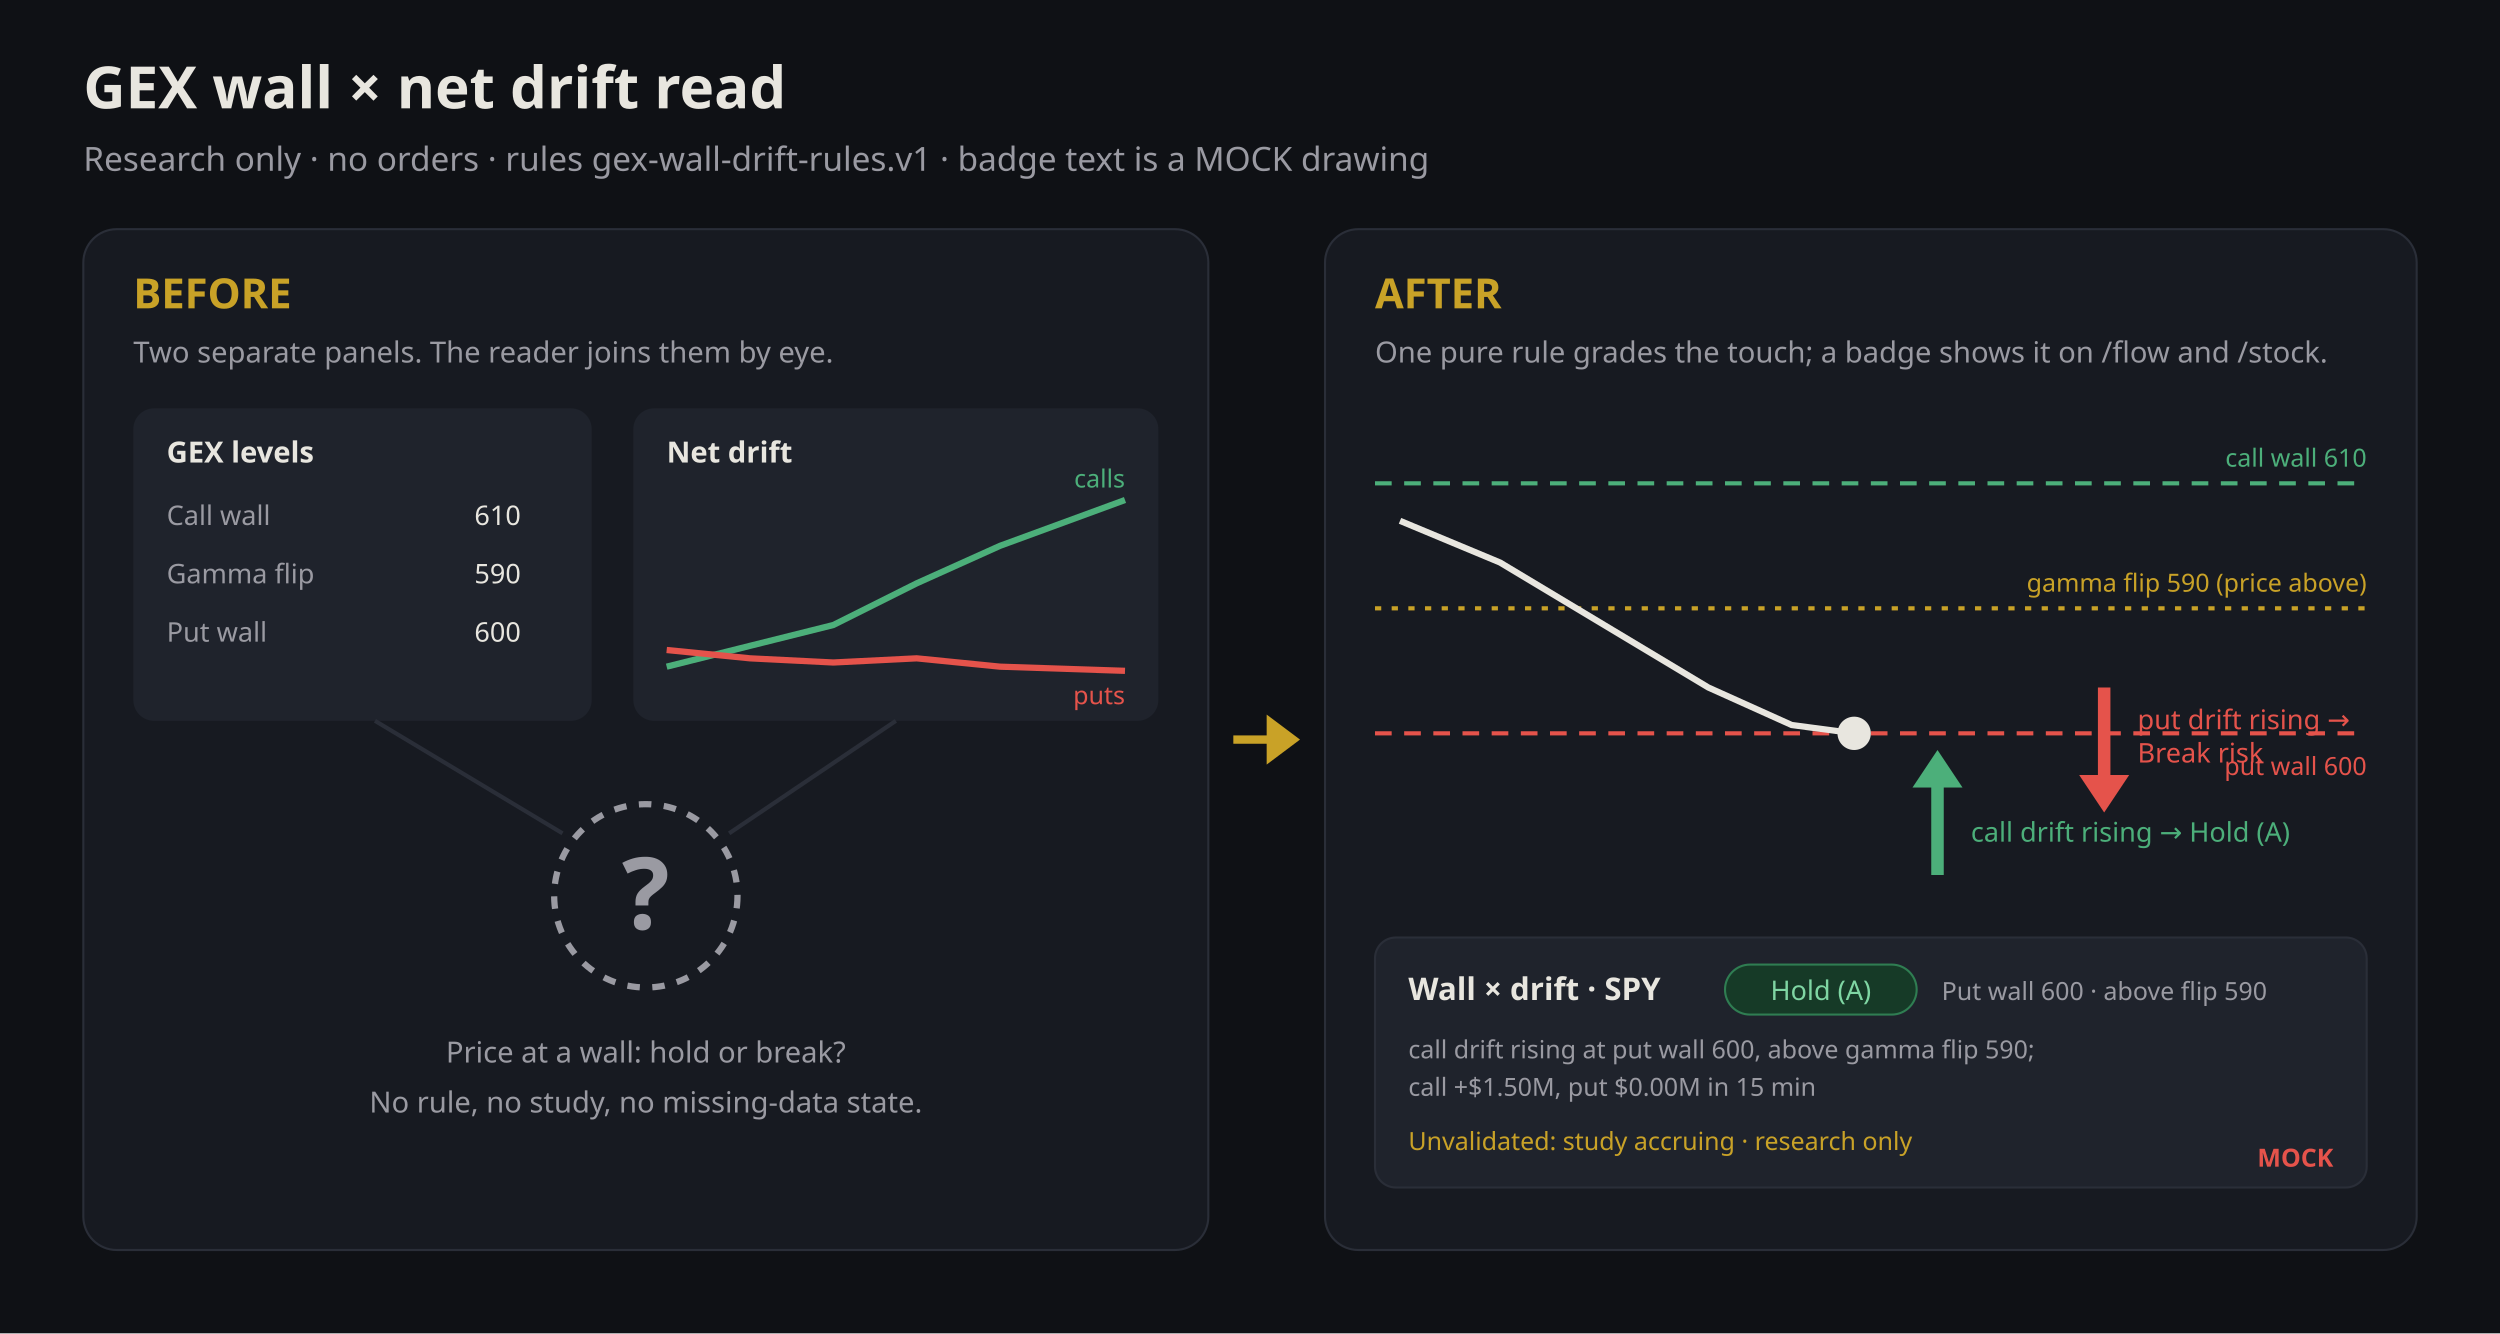
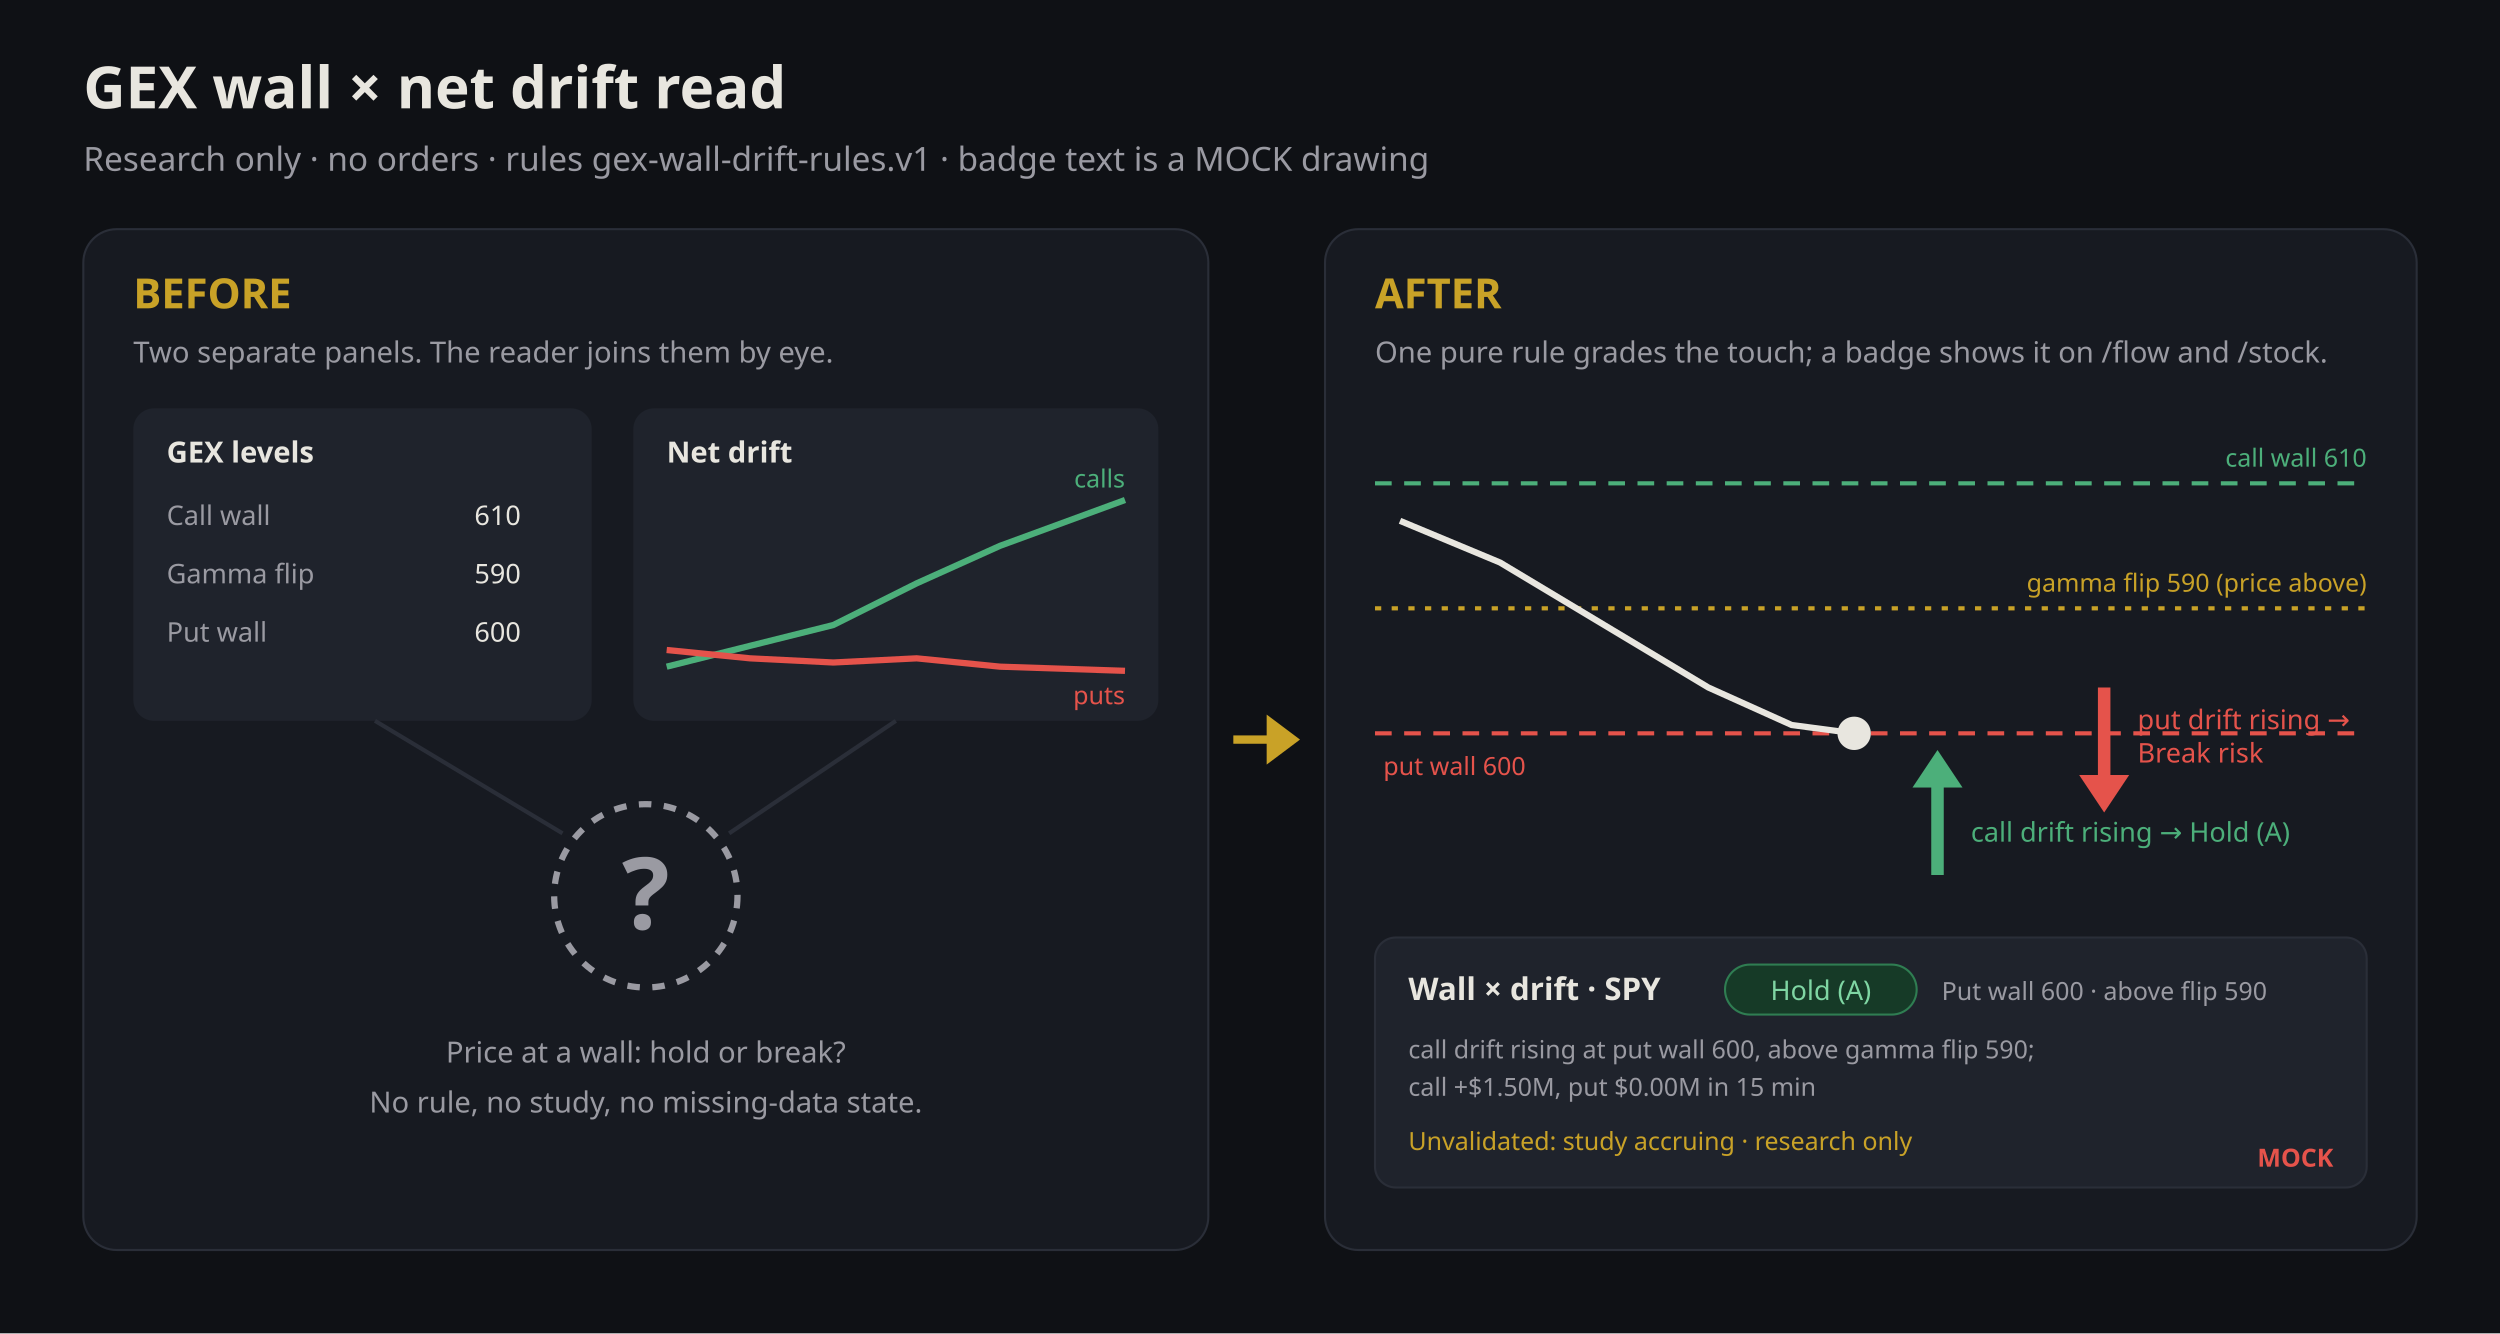
<svg xmlns="http://www.w3.org/2000/svg" width="1200" height="640" viewBox="0 0 1200 640" font-family="Manrope, Public Sans, sans-serif" role="img">
  <rect width="1200" height="640" fill="#0f1115" />
  <text x="40" y="52" fill="#e8e6df" font-size="28" font-weight="700">
    GEX wall × net drift read
  </text>
  <text x="40" y="82" fill="#9a9aa2" font-size="16">
    Research only · no orders · rules gex-wall-drift-rules.v1 · badge text is a
    MOCK drawing
  </text>
  <rect x="40" y="110" width="540" height="490" rx="16" fill="#171a21" stroke="#2a2e38" />
  <text x="64" y="148" fill="#c9a227" font-size="20" font-weight="700">
    BEFORE
  </text>
  <text x="64" y="174" fill="#9a9aa2" font-size="14">
    Two separate panels. The reader joins them by eye.
  </text>
  <rect x="64" y="196" width="220" height="150" rx="10" fill="#1f232c" />
  <text x="80" y="222" fill="#e8e6df" font-size="14" font-weight="700">
    GEX levels
  </text>
  <text x="80" y="252" fill="#9a9aa2" font-size="13">Call wall</text>
  <text x="250" y="252" fill="#e8e6df" font-size="13" text-anchor="end">
    610
  </text>
  <text x="80" y="280" fill="#9a9aa2" font-size="13">Gamma flip</text>
  <text x="250" y="280" fill="#e8e6df" font-size="13" text-anchor="end">
    590
  </text>
  <text x="80" y="308" fill="#9a9aa2" font-size="13">Put wall</text>
  <text x="250" y="308" fill="#e8e6df" font-size="13" text-anchor="end">
    600
  </text>
  <rect x="304" y="196" width="252" height="150" rx="10" fill="#1f232c" />
  <text x="320" y="222" fill="#e8e6df" font-size="14" font-weight="700">
    Net drift
  </text>
  <polyline points="320,320 360,310 400,300 440,280 480,262 540,240" fill="none" stroke="#4caf7a" stroke-width="3" />
  <polyline points="320,312 360,316 400,318 440,316 480,320 540,322" fill="none" stroke="#e5534b" stroke-width="3" />
  <text x="540" y="234" fill="#4caf7a" font-size="12" text-anchor="end">
    calls
  </text>
  <text x="540" y="338" fill="#e5534b" font-size="12" text-anchor="end">
    puts
  </text>
  <circle cx="310" cy="430" r="44" fill="none" stroke="#9a9aa2" stroke-width="3" stroke-dasharray="6 6" />
  <text x="310" y="446" fill="#9a9aa2" font-size="48" font-weight="700" text-anchor="middle">
    ?
  </text>
  <text x="310" y="510" fill="#9a9aa2" font-size="14" text-anchor="middle">
    Price at a wall: hold or break?
  </text>
  <text x="310" y="534" fill="#9a9aa2" font-size="14" text-anchor="middle">
    No rule, no study, no missing-data state.
  </text>
  <line x1="180" y1="346" x2="270" y2="400" stroke="#2a2e38" stroke-width="2" />
  <line x1="430" y1="346" x2="350" y2="400" stroke="#2a2e38" stroke-width="2" />
  <path d="M592 355 L612 355" stroke="#c9a227" stroke-width="4" />
  <path d="M608 343 L624 355 L608 367 Z" fill="#c9a227" />
  <rect x="636" y="110" width="524" height="490" rx="16" fill="#171a21" stroke="#2a2e38" />
  <text x="660" y="148" fill="#c9a227" font-size="20" font-weight="700">
    AFTER
  </text>
  <text x="660" y="174" fill="#9a9aa2" font-size="14">
    One pure rule grades the touch; a badge shows it on /flow and /stock.
  </text>
  <line x1="660" y1="232" x2="1136" y2="232" stroke="#4caf7a" stroke-width="2" stroke-dasharray="8 6" />
  <text x="1136" y="224" fill="#4caf7a" font-size="12" text-anchor="end">
    call wall 610
  </text>
  <line x1="660" y1="292" x2="1136" y2="292" stroke="#c9a227" stroke-width="2" stroke-dasharray="3 5" />
  <text x="1136" y="284" fill="#c9a227" font-size="12" text-anchor="end">
    gamma flip 590 (price above)
  </text>
  <line x1="660" y1="352" x2="1136" y2="352" stroke="#e5534b" stroke-width="2" stroke-dasharray="8 6" />
-   <text x="1136" y="372" fill="#e5534b" font-size="12" text-anchor="end">
-     put wall 600
-   </text>
+   <text x="664" y="372" fill="#e5534b" font-size="12">put wall 600</text>
  <polyline points="672,250 720,270 770,300 820,330 860,348 890,352" fill="none" stroke="#e8e6df" stroke-width="3" />
  <circle cx="890" cy="352" r="8" fill="#e8e6df" />
  <path d="M930 420 L930 372" stroke="#4caf7a" stroke-width="6" />
  <path d="M918 378 L930 360 L942 378 Z" fill="#4caf7a" />
  <text x="946" y="404" fill="#4caf7a" font-size="13">
    call drift rising → Hold (A)
  </text>
  <path d="M1010 330 L1010 378" stroke="#e5534b" stroke-width="6" />
  <path d="M998 372 L1010 390 L1022 372 Z" fill="#e5534b" />
  <text x="1026" y="350" fill="#e5534b" font-size="13">put drift rising →</text>
  <text x="1026" y="366" fill="#e5534b" font-size="13">Break risk</text>
  <rect x="660" y="450" width="476" height="120" rx="10" fill="#1f232c" stroke="#2a2e38" />
  <text x="676" y="480" fill="#e8e6df" font-size="15" font-weight="700">
    Wall × drift · SPY
  </text>
  <rect x="828" y="463" width="92" height="24" rx="12" fill="#163a27" stroke="#2f7d52" />
  <text x="874" y="480" fill="#7fd6a3" font-size="13" text-anchor="middle">
    Hold (A)
  </text>
  <text x="932" y="480" fill="#9a9aa2" font-size="12">
    Put wall 600 · above flip 590
  </text>
  <text x="676" y="508" fill="#9a9aa2" font-size="12">
    call drift rising at put wall 600, above gamma flip 590;
  </text>
  <text x="676" y="526" fill="#9a9aa2" font-size="12">
    call +$1.50M, put $0.00M in 15 min
  </text>
  <text x="676" y="552" fill="#c9a227" font-size="12">
    Unvalidated: study accruing · research only
  </text>
  <text x="1120" y="560" fill="#e5534b" font-size="12" font-weight="700" text-anchor="end">
    MOCK
  </text>
</svg>
